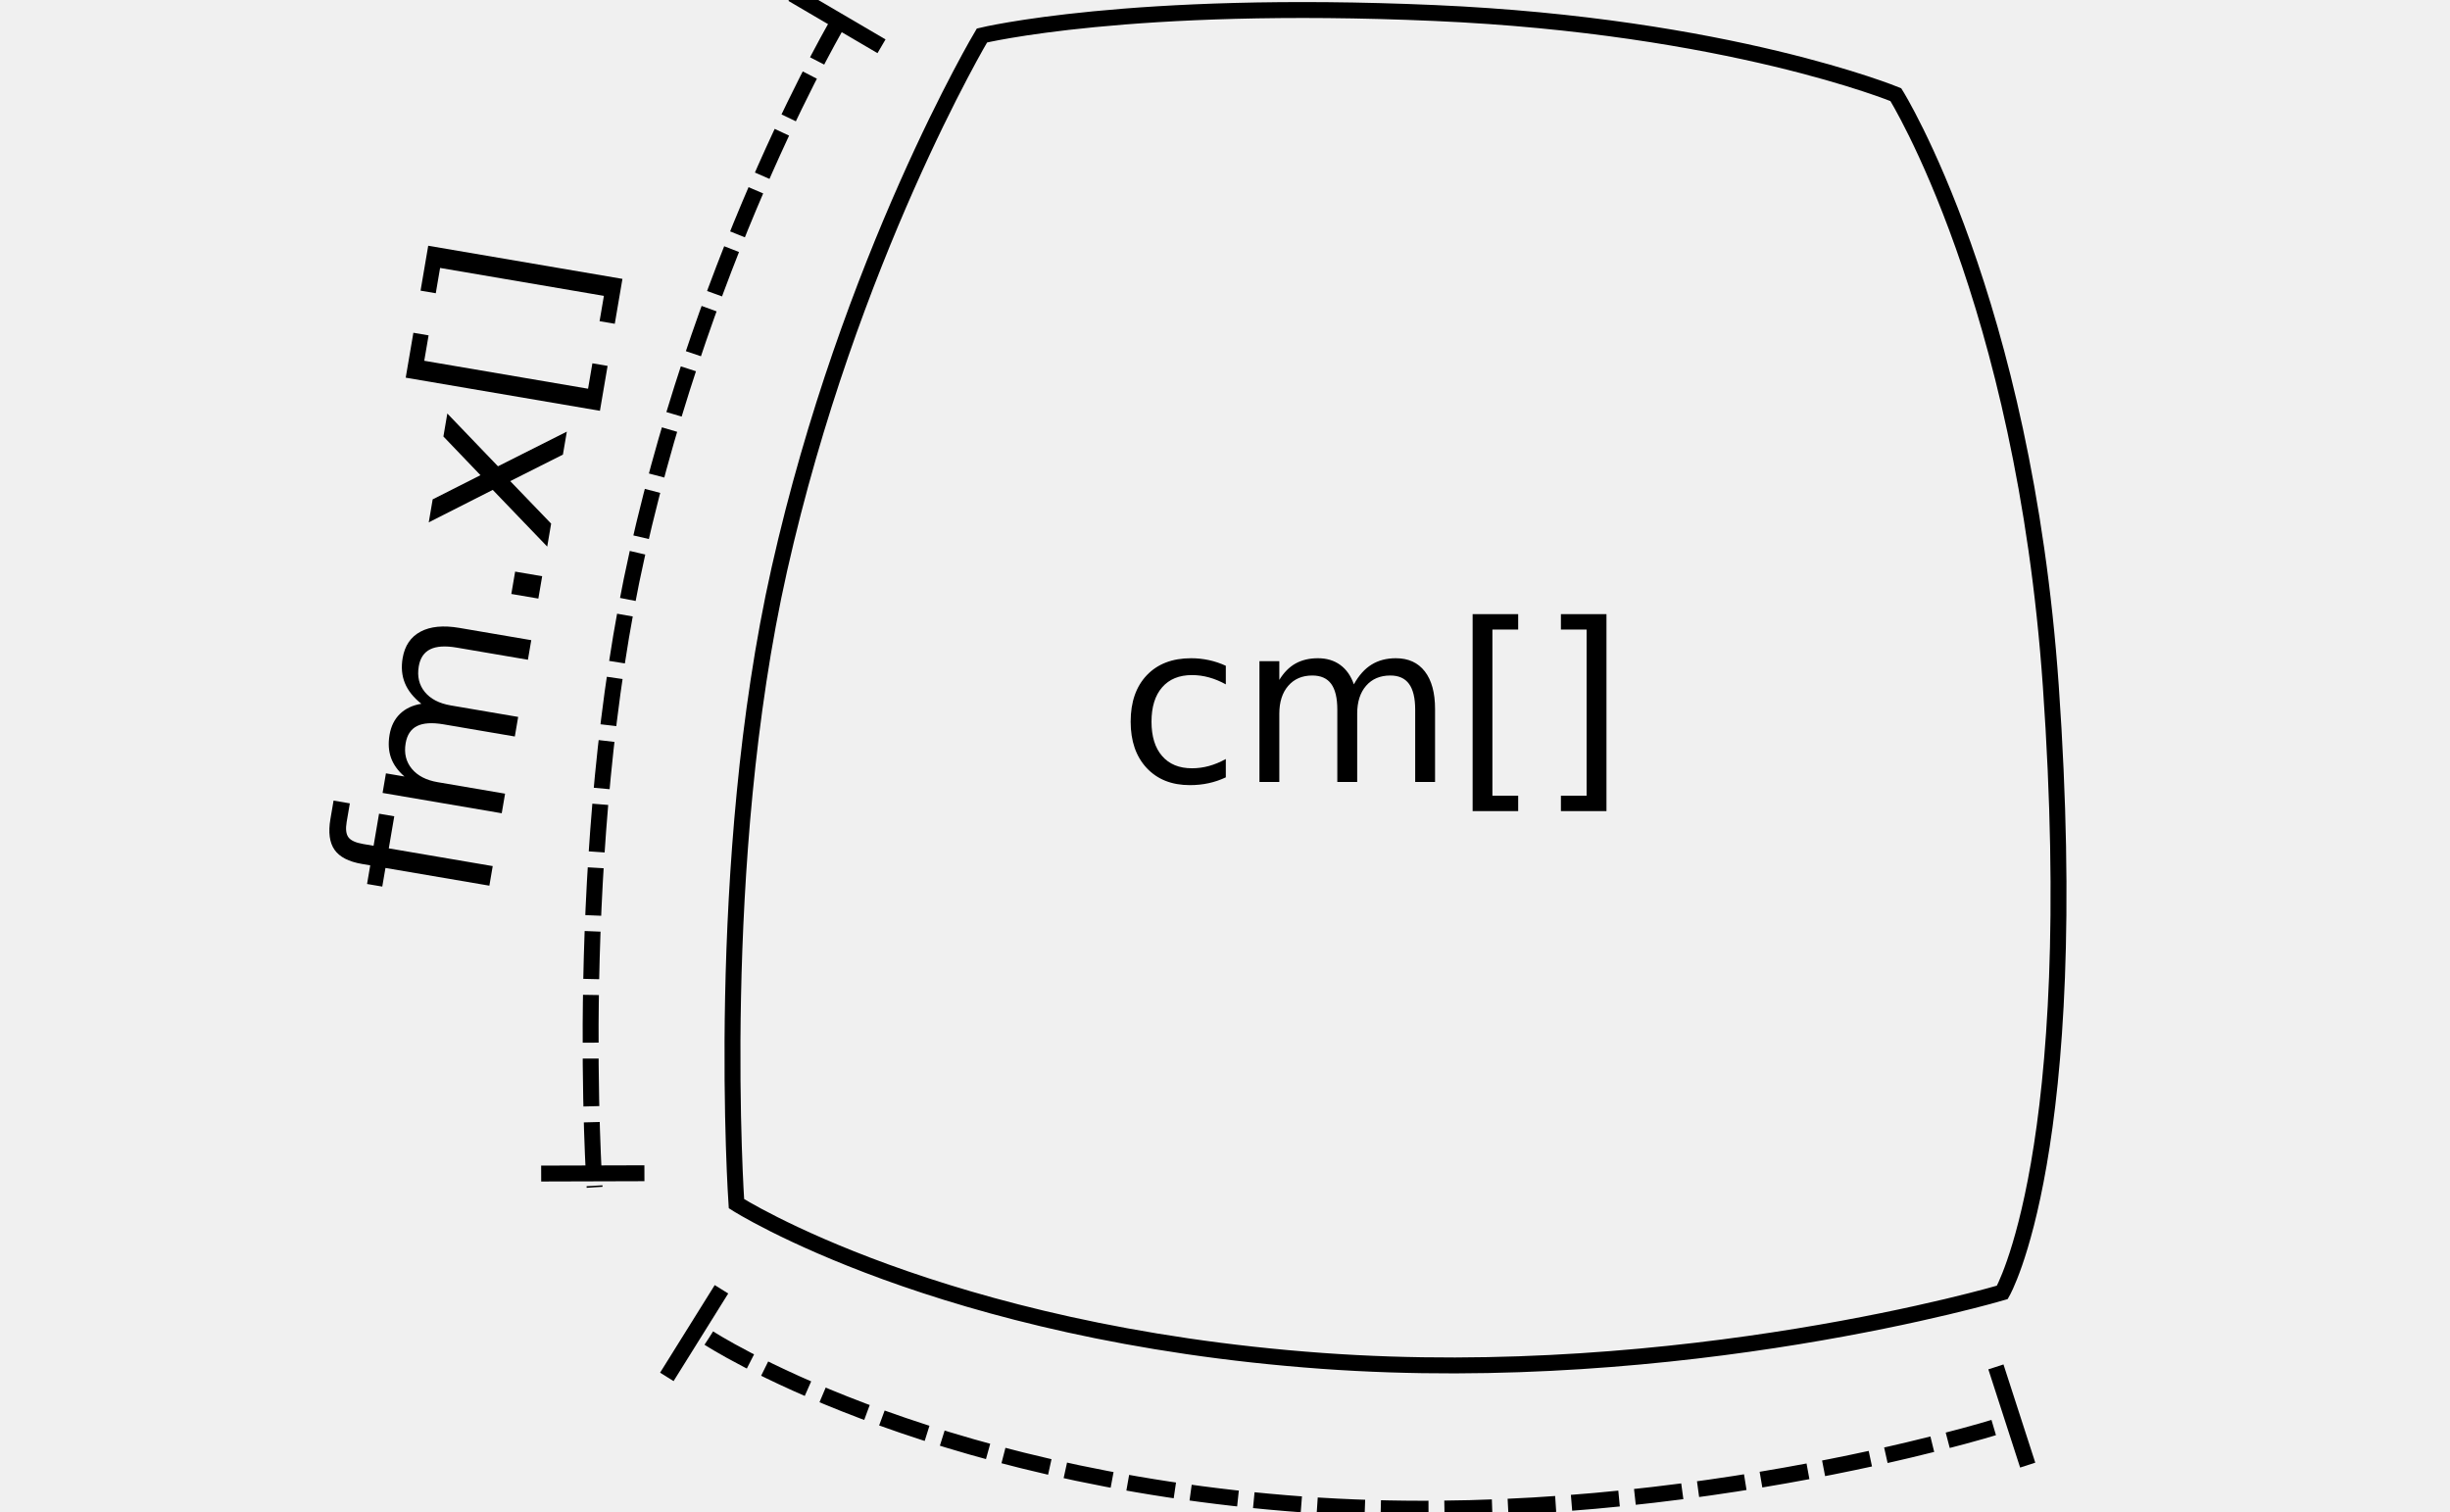
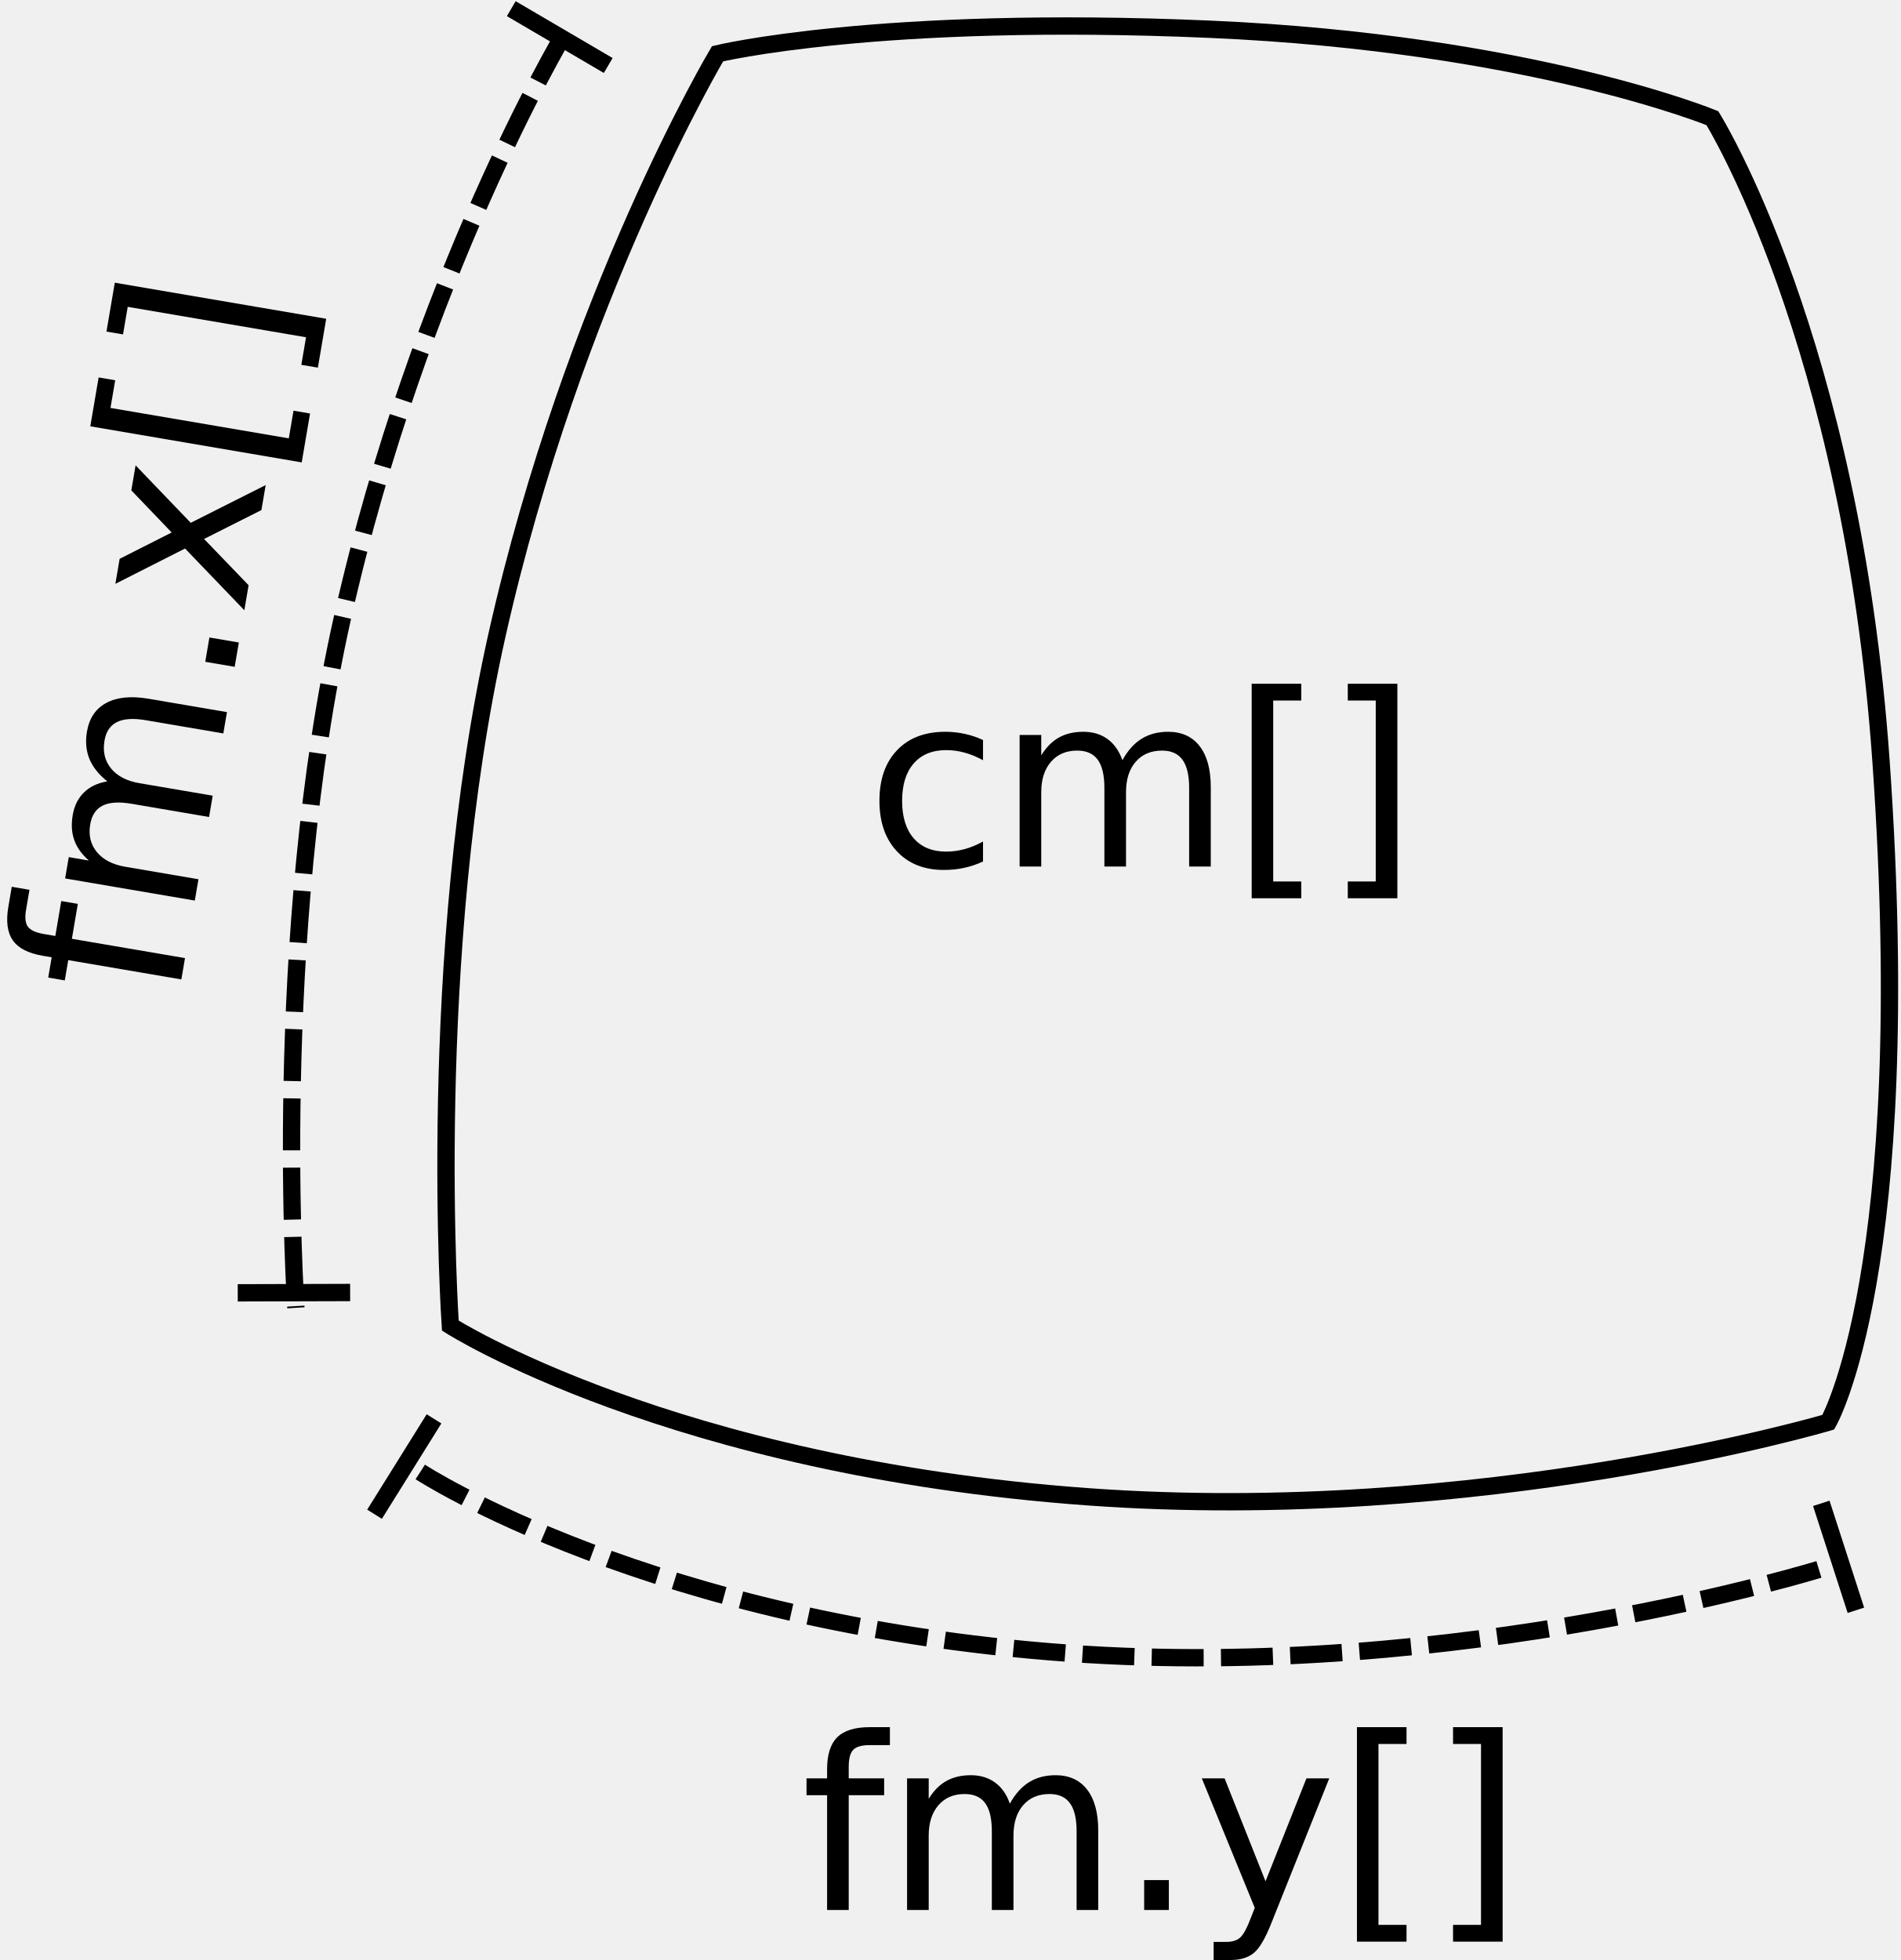
- <svg xmlns="http://www.w3.org/2000/svg" width="154" height="95" viewBox="4472 2712 2031.255 1260.479" id="svg2" version="1.1">
+ <svg xmlns="http://www.w3.org/2000/svg" width="109.738" height="113.167" viewBox="4472 2712 1447.434 1501.526" id="svg2" version="1.1">
  <defs id="defs38">
-     <marker style="overflow:visible" id="DistanceStart" refX="0.0" refY="0.0" orient="auto">
+     <marker style="overflow:visible" id="DistanceStart" refX="0" refY="0" orient="auto">
      <g id="g2300">
-         <path style="fill:none;stroke:#ffffff;stroke-width:1.15;stroke-linecap:square" d="M 0,0 L 2,0" id="path2306" />
-         <path style="fill:#000000;fill-rule:evenodd;stroke:none" d="M 0,0 L 13,4 L 9,0 13,-4 L 0,0 z " id="path2302" />
-         <path style="fill:none;stroke:#000000;stroke-width:1;stroke-linecap:square" d="M 0,-4 L 0,40" id="path2304" />
+         <path style="fill:none;stroke:#ffffff;stroke-width:1.15;stroke-linecap:square" d="M 0,0 2,0" id="path2306" />
+         <path style="fill:#000000;fill-rule:evenodd;stroke:none" d="M 0,0 13,4 9,0 13,-4 0,0 z" id="path2302" />
+         <path style="fill:none;stroke:#000000;stroke-width:1;stroke-linecap:square" d="M 0,-4 0,40" id="path2304" />
      </g>
    </marker>
-     <marker orient="auto" refY="0.0" refX="0.0" id="Arrow2Lstart" style="overflow:visible">
-       <path id="path4122" style="fill-rule:evenodd;stroke-width:0.625;stroke-linejoin:round" d="M 8.719,4.034 L -2.207,0.016 L 8.719,-4.002 C 6.973,-1.63 6.983,1.616 8.719,4.034 z " transform="scale(1.1) translate(1,0)" />
+     <marker orient="auto" refY="0" refX="0" id="Arrow2Lstart" style="overflow:visible">
+       <path id="path4122" style="fill-rule:evenodd;stroke-width:0.625;stroke-linejoin:round" d="M 8.719,4.034 -2.207,0.016 8.719,-4.002 c -1.745,2.372 -1.735,5.617 -6e-7,8.035 z" transform="matrix(1.1,0,0,1.1,1.1,0)" />
    </marker>
-     <marker orient="auto" refY="0.0" refX="0.0" id="Arrow1Lstart" style="overflow:visible">
-       <path id="path4104" d="M 0.0,0.0 L 5.0,-5.0 L -12.5,0.0 L 5.0,5.0 L 0.0,0.0 z " style="fill-rule:evenodd;stroke:#000000;stroke-width:1.0pt" transform="scale(0.8) translate(12.5,0)" />
+     <marker orient="auto" refY="0" refX="0" id="Arrow1Lstart" style="overflow:visible">
+       <path id="path4104" d="M 0,0 5,-5 -12.5,0 5,5 0,0 z" style="fill-rule:evenodd;stroke:#000000;stroke-width:1pt" transform="matrix(0.8,0,0,0.8,10,0)" />
    </marker>
  </defs>
-   <text xml:space="preserve" style="font-size:183.875px;font-style:normal;font-weight:normal;line-height:125%;letter-spacing:0px;word-spacing:0px;fill:#000000;fill-opacity:1;stroke:none;font-family:Bitstream Vera Sans" x="-2608.001" y="5372.496" id="text3804-1" transform="matrix(0.1677637,-0.9834792,0.988048,0.168543,0,0)">
-     <tspan id="tspan3806-5" x="-2608.001" y="5372.496">fm.x[]</tspan>
+   <text xml:space="preserve" style="font-size:183.875px;font-style:normal;font-weight:normal;line-height:125%;letter-spacing:0px;word-spacing:0px;fill:#000000;fill-opacity:1;stroke:none;font-family:Bitstream Vera Sans" x="-2664.531" y="5111.403" id="text3804-1" transform="matrix(0.1677637,-0.9834792,0.988048,0.168543,0,0)">
+     <tspan id="tspan3806-5" x="-2664.531" y="5111.403">fm.x[]</tspan>
  </text>
-   <text xml:space="preserve" style="font-size:183.875px;font-style:normal;font-weight:normal;line-height:125%;letter-spacing:0px;word-spacing:0px;fill:#000000;fill-opacity:1;stroke:none;font-family:Bitstream Vera Sans" x="5361.293" y="4153.962" id="text3804-1-68" transform="scale(0.9976853,1.00232)">
-     <tspan id="tspan3806-5-6" x="5361.293" y="4153.962">fm.y[]</tspan>
+   <text xml:space="preserve" style="font-size:183.875px;font-style:normal;font-weight:normal;line-height:125%;letter-spacing:0px;word-spacing:0px;fill:#000000;fill-opacity:1;stroke:none;font-family:Bitstream Vera Sans" x="5093.216" y="4165.525" id="text3804-1-68" transform="scale(0.9976853,1.00232)">
+     <tspan id="tspan3806-5-6" x="5093.216" y="4165.525">fm.y[]</tspan>
  </text>
-   <path style="fill:none;stroke:#000000;stroke-width:1px;stroke-linecap:butt;stroke-linejoin:miter;stroke-opacity:1" d="m 61.722,2.231 c 0,0 -8.334,13.991 -12.735,33.557 -4.162,18.505 -2.696,39.878 -2.696,39.878 0,0 12.76,8.147 36.821,9.884 22.694,1.638 42.748,-4.306 42.748,-4.306 0,0 5.098,-8.8 3.048,-38.118 -1.699,-24.31 -9.741,-37.175 -9.741,-37.175 l 0,0 c 0,0 -10.505,-4.324 -28.983,-5.133 C 71.006,-0.023 61.722,2.231 61.722,2.231 z" id="path3283" transform="matrix(13.2682,0,0,13.2682,4465.976,2712)" />
-   <text xml:space="preserve" style="font-size:183.875px;font-style:normal;font-weight:normal;line-height:125%;letter-spacing:0px;word-spacing:0px;fill:#000000;fill-opacity:1;stroke:none;font-family:Bitstream Vera Sans" x="5411.356" y="3356.456" id="text3804-1-2" transform="scale(0.9976853,1.00232)">
-     <tspan id="tspan3806-5-5" x="5411.356" y="3356.456">cm[]</tspan>
+   <path style="fill:none;stroke:#000000;stroke-width:13.268px;stroke-linecap:butt;stroke-linejoin:miter;stroke-opacity:1" d="m 5017.461,2753.19 c 0,0 -110.582,185.638 -168.968,445.238 -55.221,245.529 -35.767,529.105 -35.767,529.105 0,0 169.306,108.093 488.55,131.137 301.114,21.735 567.194,-57.136 567.194,-57.136 0,0 67.638,-116.767 40.446,-505.759 -22.548,-322.556 -129.247,-493.251 -129.247,-493.251 l 0,0 c 0,0 -139.381,-57.374 -384.547,-68.101 -254.476,-11.134 -377.661,18.767 -377.661,18.767 z" id="path3283" />
+   <text xml:space="preserve" style="font-size:183.875px;font-style:normal;font-weight:normal;line-height:125%;letter-spacing:0px;word-spacing:0px;fill:#000000;fill-opacity:1;stroke:none;font-family:Bitstream Vera Sans" x="5143.28" y="3368.019" id="text3804-1-2" transform="scale(0.9976853,1.00232)">
+     <tspan id="tspan3806-5-5" x="5143.28" y="3368.019">cm[]</tspan>
  </text>
-   <path style="fill:none;stroke:#000000;stroke-width:13.268;stroke-linecap:butt;stroke-linejoin:miter;stroke-opacity:1;marker-start:none;stroke-miterlimit:4;stroke-dasharray:39.805, 13.268;stroke-dashoffset:0" d="m 5166.6,2727.93 c 0,0 -110.583,185.638 -168.968,445.238 -55.221,245.529 -35.767,529.105 -35.767,529.105" id="path3330" />
-   <path style="fill:none;stroke:#000000;stroke-width:1px;stroke-linecap:butt;stroke-linejoin:miter;stroke-opacity:1" d="M 49.81,-0.374 55.409,2.909" id="path5491" transform="matrix(13.2682,0,0,13.2682,4465.976,2712)" />
-   <path style="fill:none;stroke:#000000;stroke-width:13.268px;stroke-linecap:butt;stroke-linejoin:miter;stroke-opacity:1" d="m 4917.312,3690.829 86.109,-0.254" id="path5491-0" />
-   <g id="g5525" transform="translate(-7.684828,17.93126)">
+   <path style="fill:none;stroke:#000000;stroke-width:13.268;stroke-linecap:butt;stroke-linejoin:miter;stroke-miterlimit:4;stroke-opacity:1;stroke-dasharray:39.805, 13.268;stroke-dashoffset:0;marker-start:none" d="m 4899.143,2739.52 c 0,0 -110.583,185.638 -168.968,445.238 -55.221,245.529 -35.767,529.105 -35.767,529.105" id="path3330" />
+   <path style="fill:none;stroke:#000000;stroke-width:13.268px;stroke-linecap:butt;stroke-linejoin:miter;stroke-opacity:1" d="m 4859.415,2718.634 74.287,43.547" id="path5491" />
+   <path style="fill:none;stroke:#000000;stroke-width:13.268px;stroke-linecap:butt;stroke-linejoin:miter;stroke-opacity:1" d="m 4649.856,3702.419 86.109,-0.254" id="path5491-0" />
+   <g id="g5525" transform="translate(-275.1409,29.52136)">
    <path id="path3328" d="m 5064.848,3810.13 c 0,0 176.991,115.778 496.234,138.821 301.114,21.735 577.441,-64.821 577.441,-64.821" style="fill:none;stroke:#000000;stroke-width:13.268;stroke-linecap:butt;stroke-linejoin:miter;stroke-miterlimit:4;stroke-opacity:1;stroke-dasharray:39.805, 13.268;stroke-dashoffset:0" />
    <path id="path5491-6" d="m 5029.798,3842.505 45.574,-73.061" style="fill:none;stroke:#000000;stroke-width:13.268px;stroke-linecap:butt;stroke-linejoin:miter;stroke-opacity:1" />
    <path id="path5491-64" d="m 6138.256,3834.16 26.513,81.927" style="fill:none;stroke:#000000;stroke-width:13.268px;stroke-linecap:butt;stroke-linejoin:miter;stroke-opacity:1" />
  </g>
</svg>
